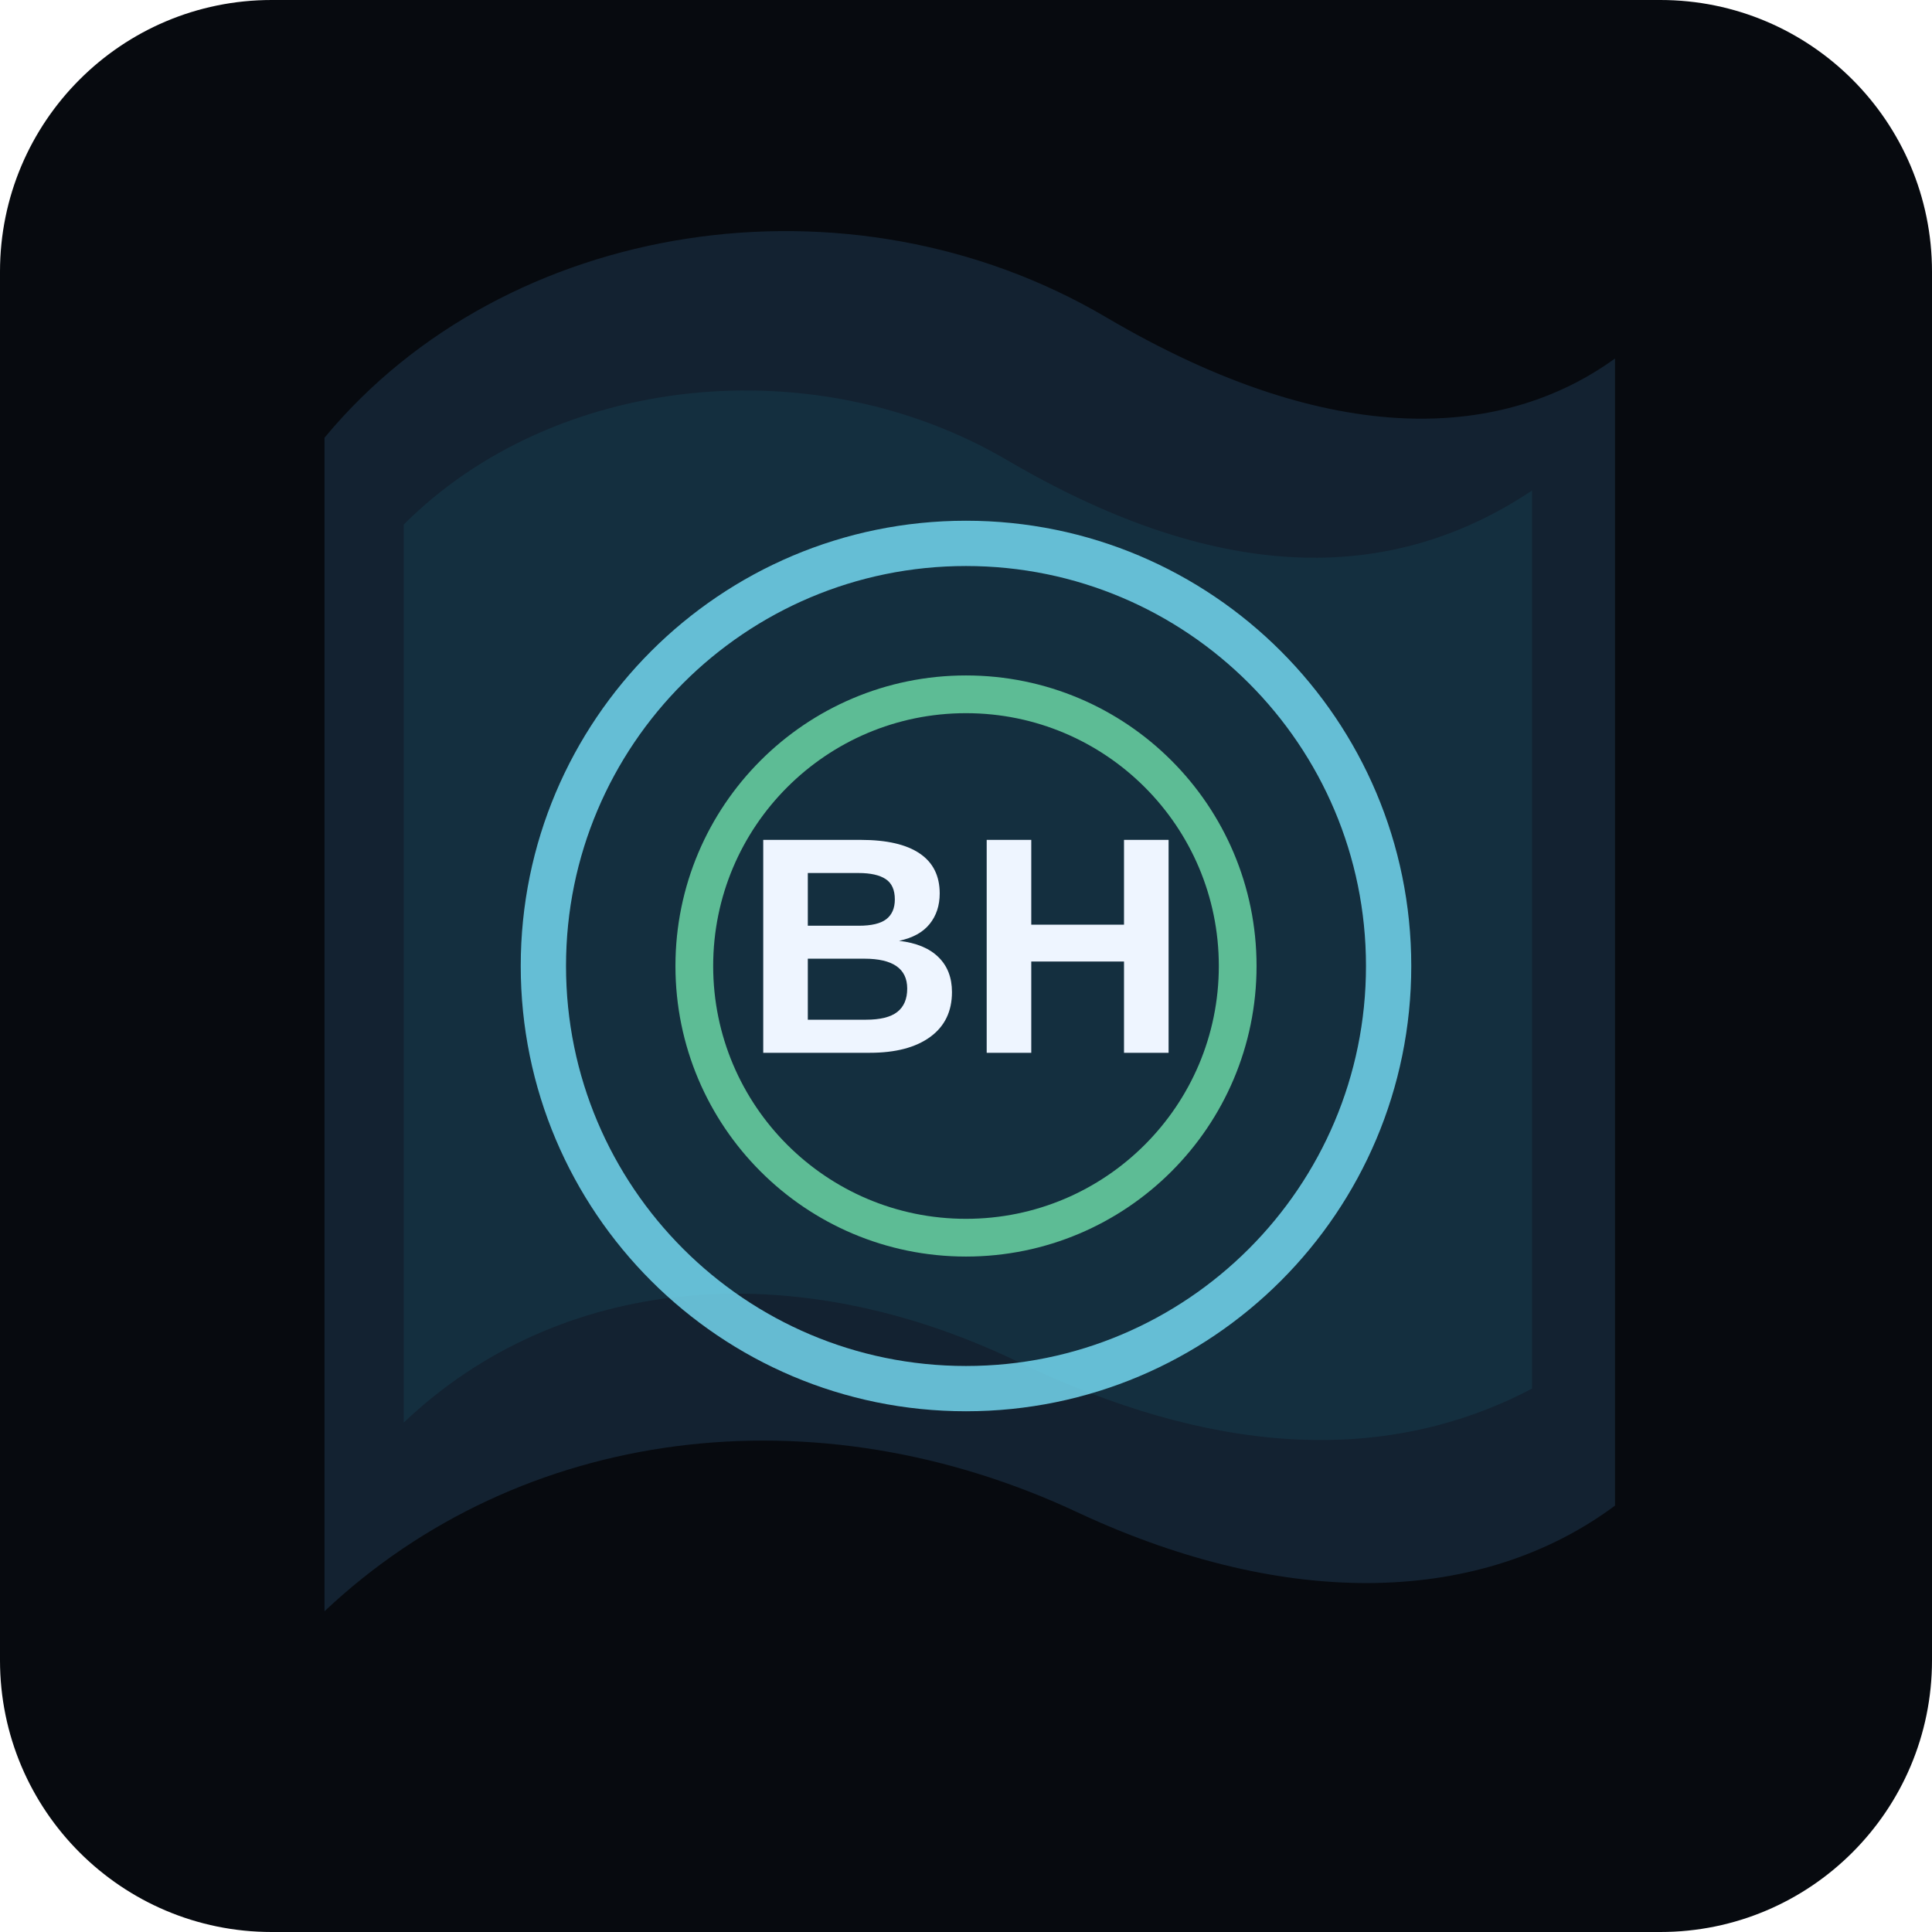
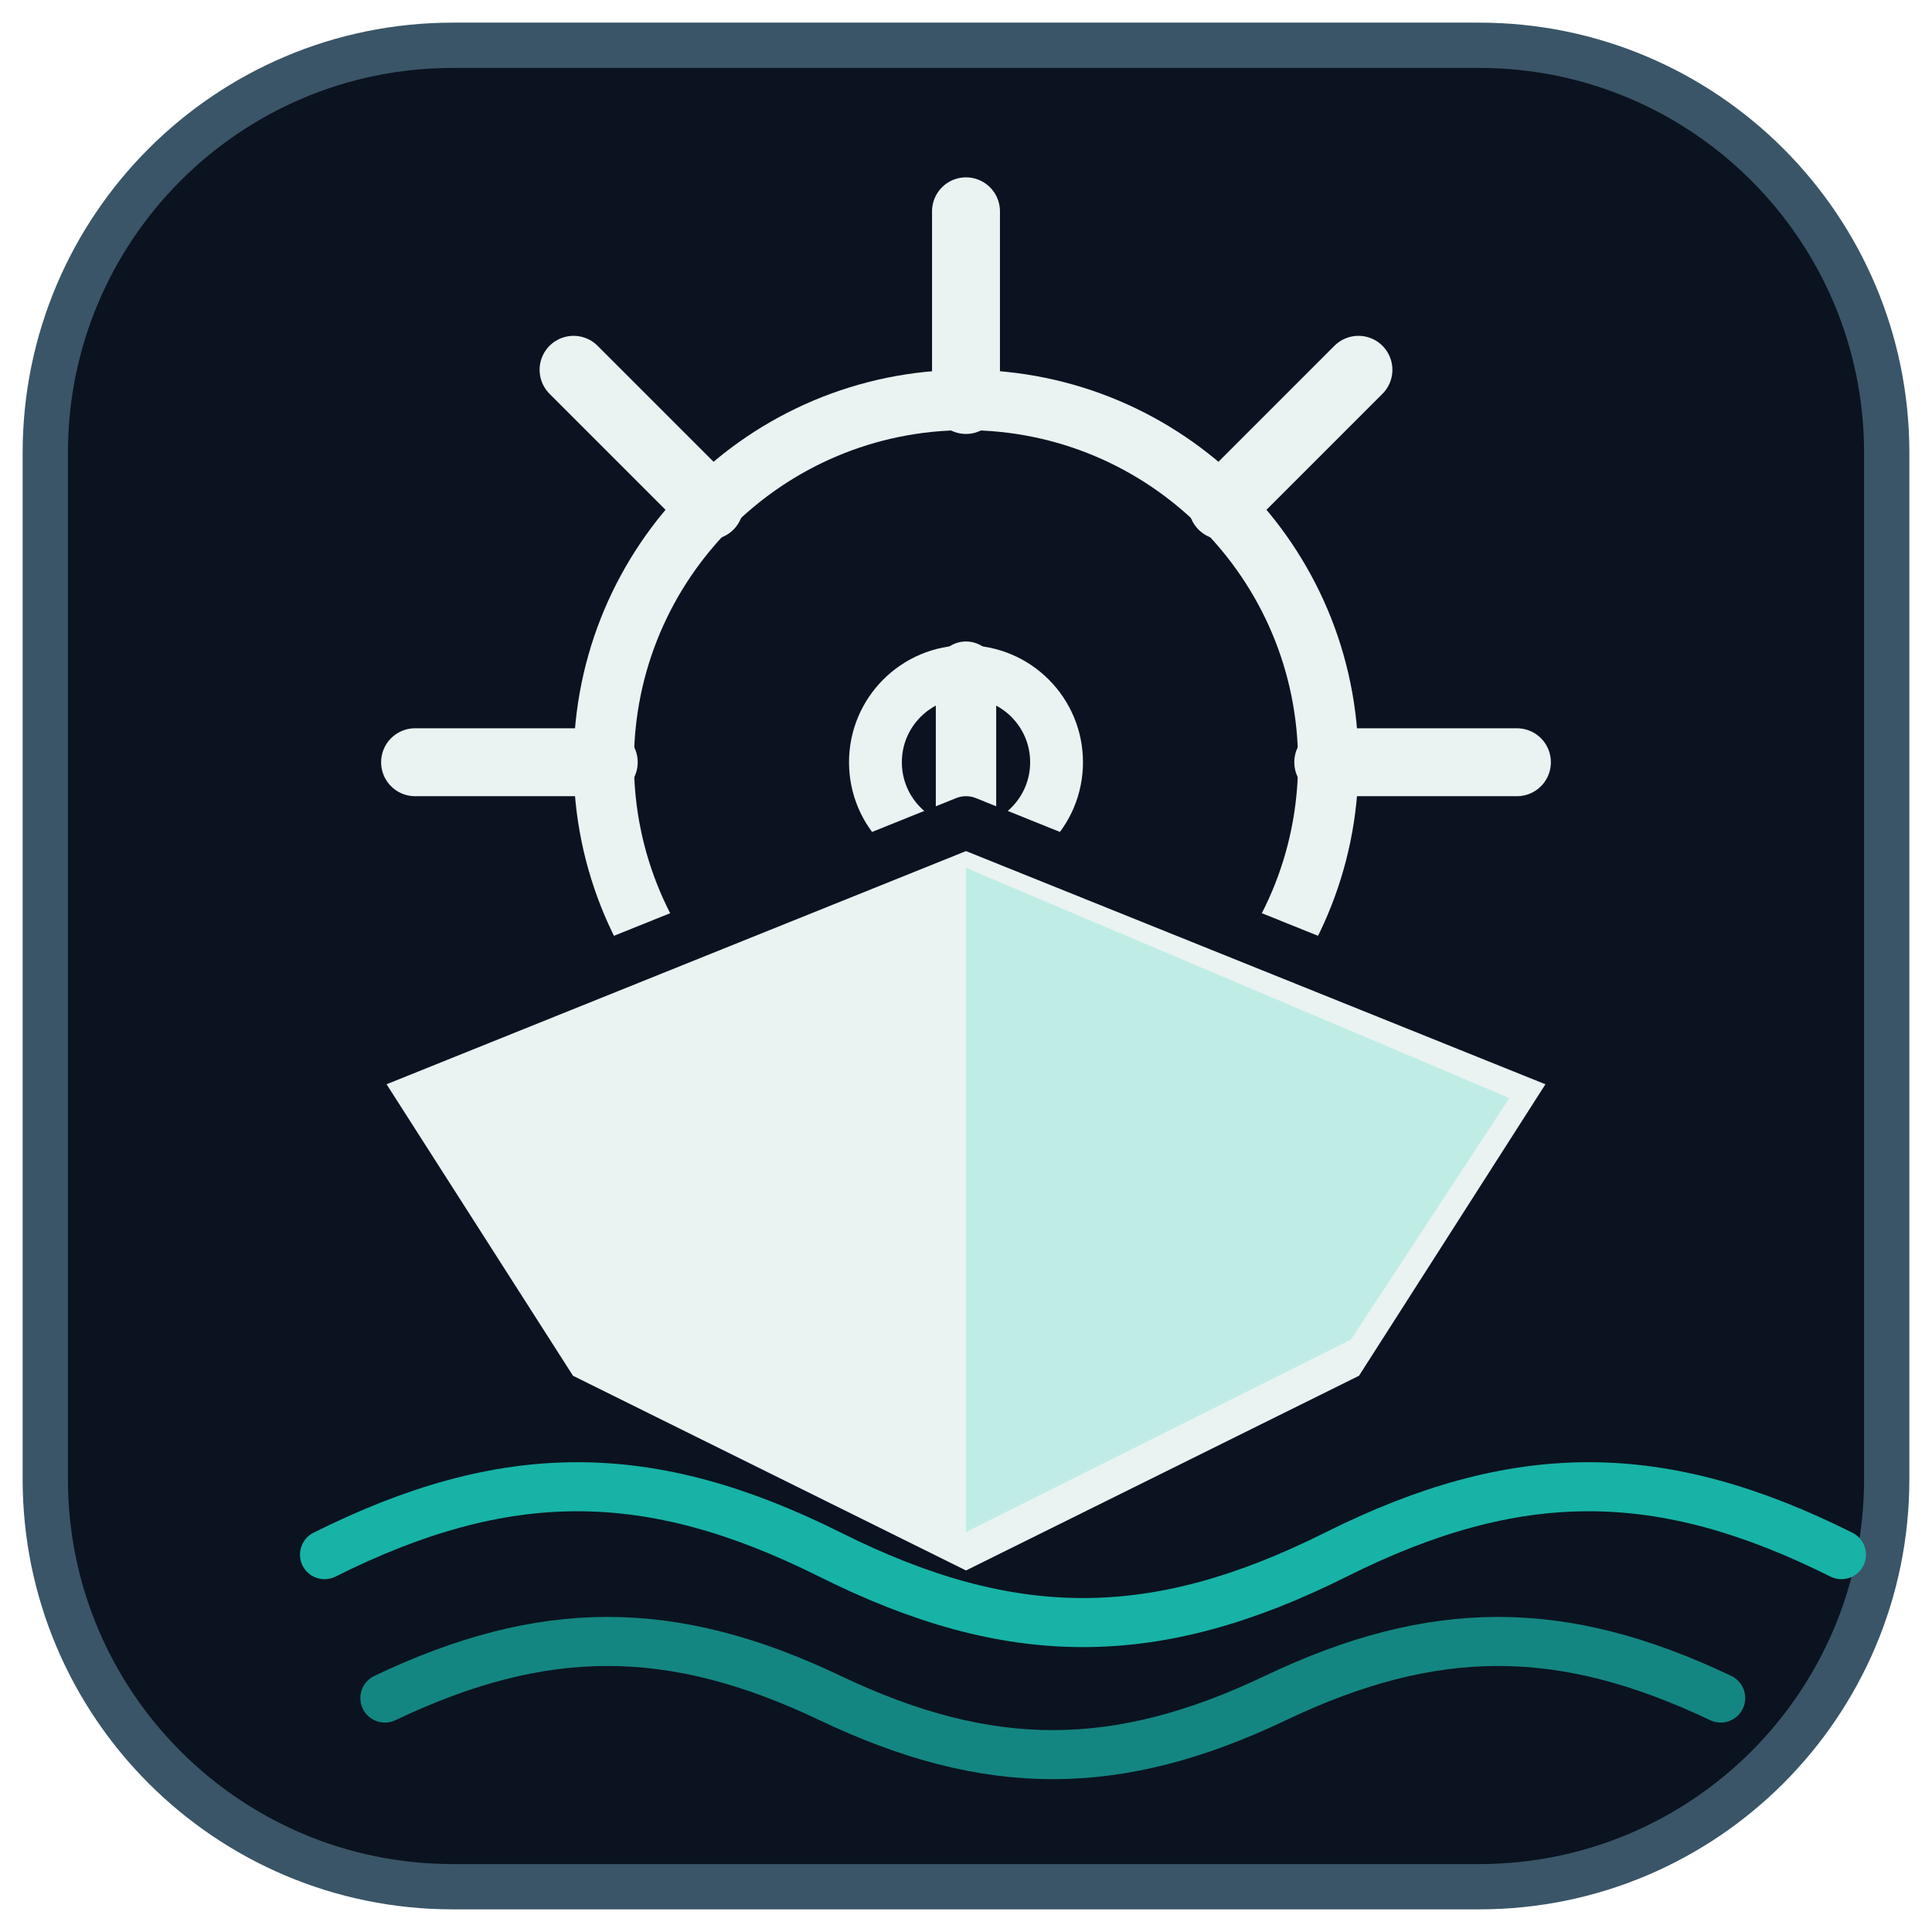
- <svg xmlns="http://www.w3.org/2000/svg" viewBox="0 0 512 512" role="img" aria-label="Ben HQ icon">
-   <rect width="512" height="512" rx="72" fill="#070a0f" />
-   <path d="M86 116c48-58 139-72 207-32 61 36 106 32 135 11v304c-35 26-86 28-142 2-70-33-148-23-200 26V116z" fill="#132231" />
-   <path d="M107 139c40-40 109-47 160-17 58 34 103 32 139 8v238c-40 21-86 17-136-7-60-29-122-23-163 16V139z" fill="#142f3f" />
-   <circle cx="256" cy="256" r="112" fill="none" stroke="#7ce7ff" stroke-width="12" opacity=".78" />
-   <circle cx="256" cy="256" r="72" fill="none" stroke="#79f2b5" stroke-width="10" opacity=".72" />
-   <text x="256" y="279" text-anchor="middle" fill="#eef5ff" font-family="Arial, sans-serif" font-size="82" font-weight="700">BH</text>
+ <svg xmlns="http://www.w3.org/2000/svg" viewBox="0 0 512 512" role="img" aria-label="My Command Center icon">
+   <rect x="12" y="12" width="488" height="488" rx="108" fill="#0B1320" stroke="#3A5568" stroke-width="12" />
+   <g fill="none" stroke="#EAF2F2" stroke-linecap="round" stroke-linejoin="round">
+     <circle cx="256" cy="202" r="96" stroke-width="16" />
+     <circle cx="256" cy="202" r="24" stroke-width="14" />
+     <path d="M256 106V56M256 348v-50M160 202h-50M402 202h-50M188 134l-36-36M360 306l-36-36M324 134l36-36M152 306l36-36" stroke-width="18" />
+     <path d="M256 178v102" stroke-width="16" />
+   </g>
+   <path d="M92 284 256 218l164 66-55 86-109 54-109-54Z" fill="#EAF2F2" stroke="#0B1320" stroke-width="14" stroke-linejoin="round" />
+   <path d="M256 230v176l102-51 42-64Z" fill="#AEEBE0" opacity=".72" />
+   <g fill="none" stroke="#17B3A6" stroke-linecap="round" stroke-width="13">
+     <path d="M86 412c48-24 86-24 134 0s86 24 134 0 86-24 134 0" />
+     <path d="M102 450c42-20 76-20 118 0s76 20 118 0 76-20 118 0" opacity=".72" />
+   </g>
</svg>
